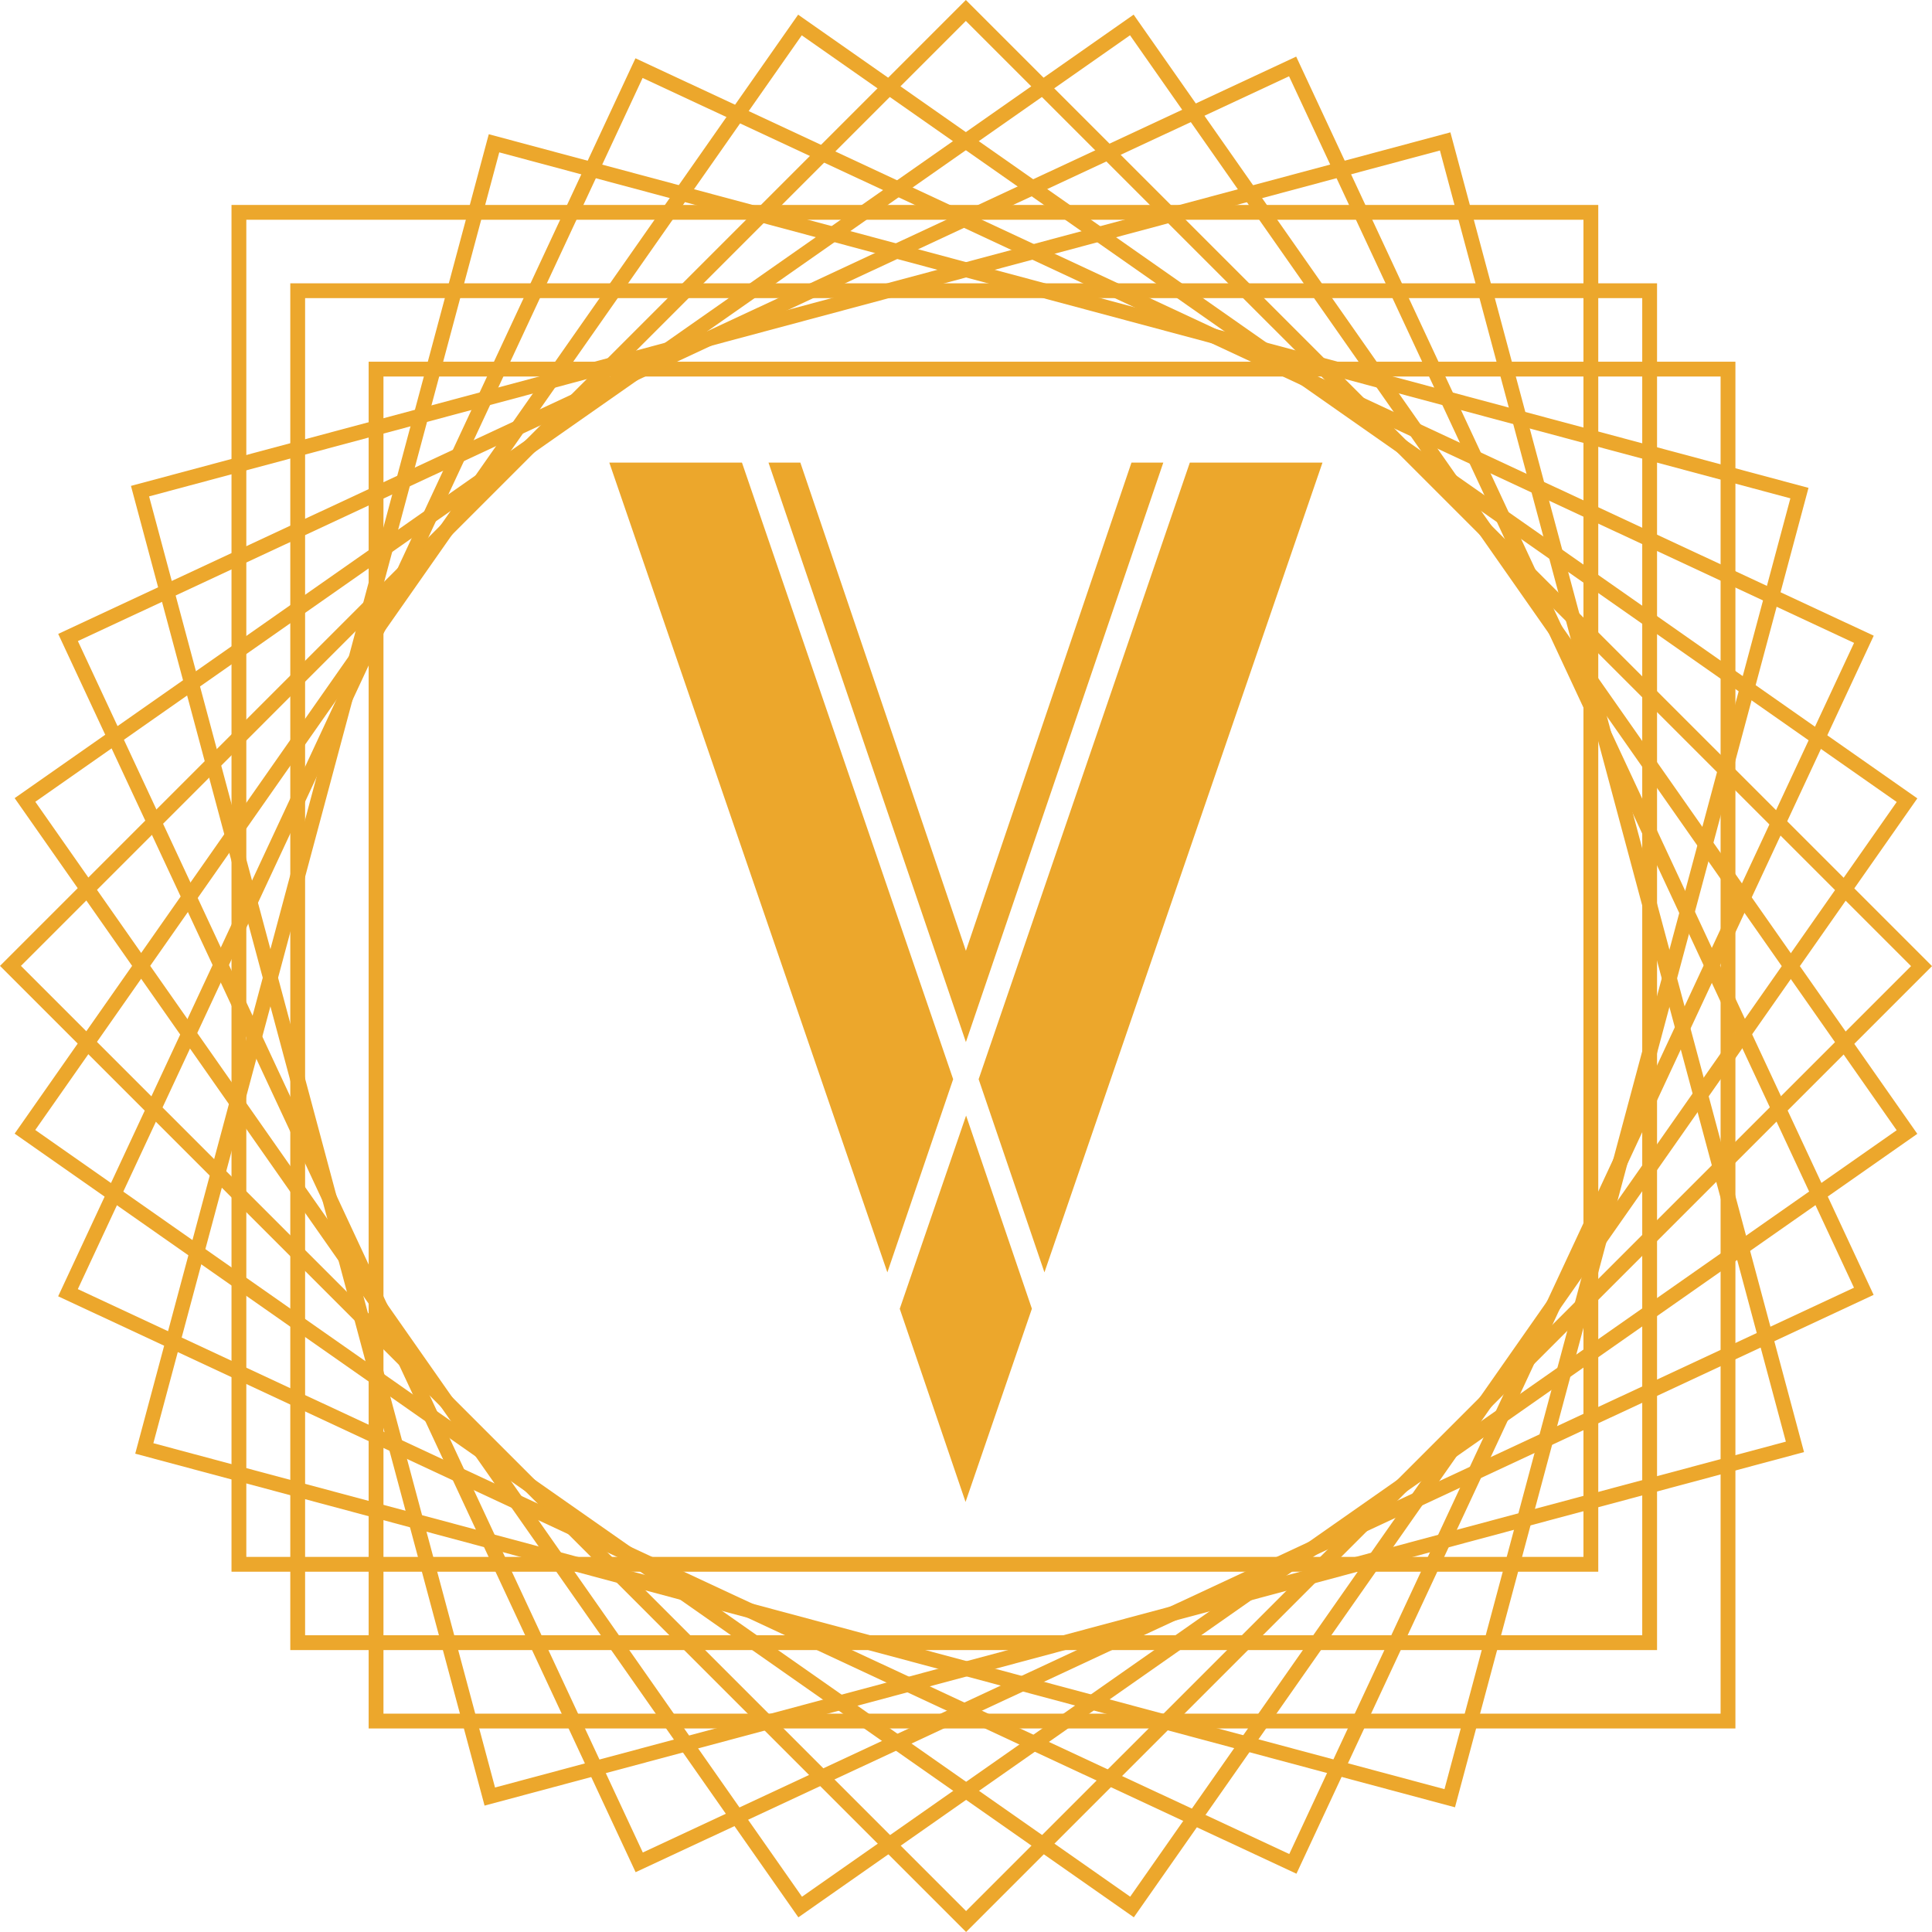
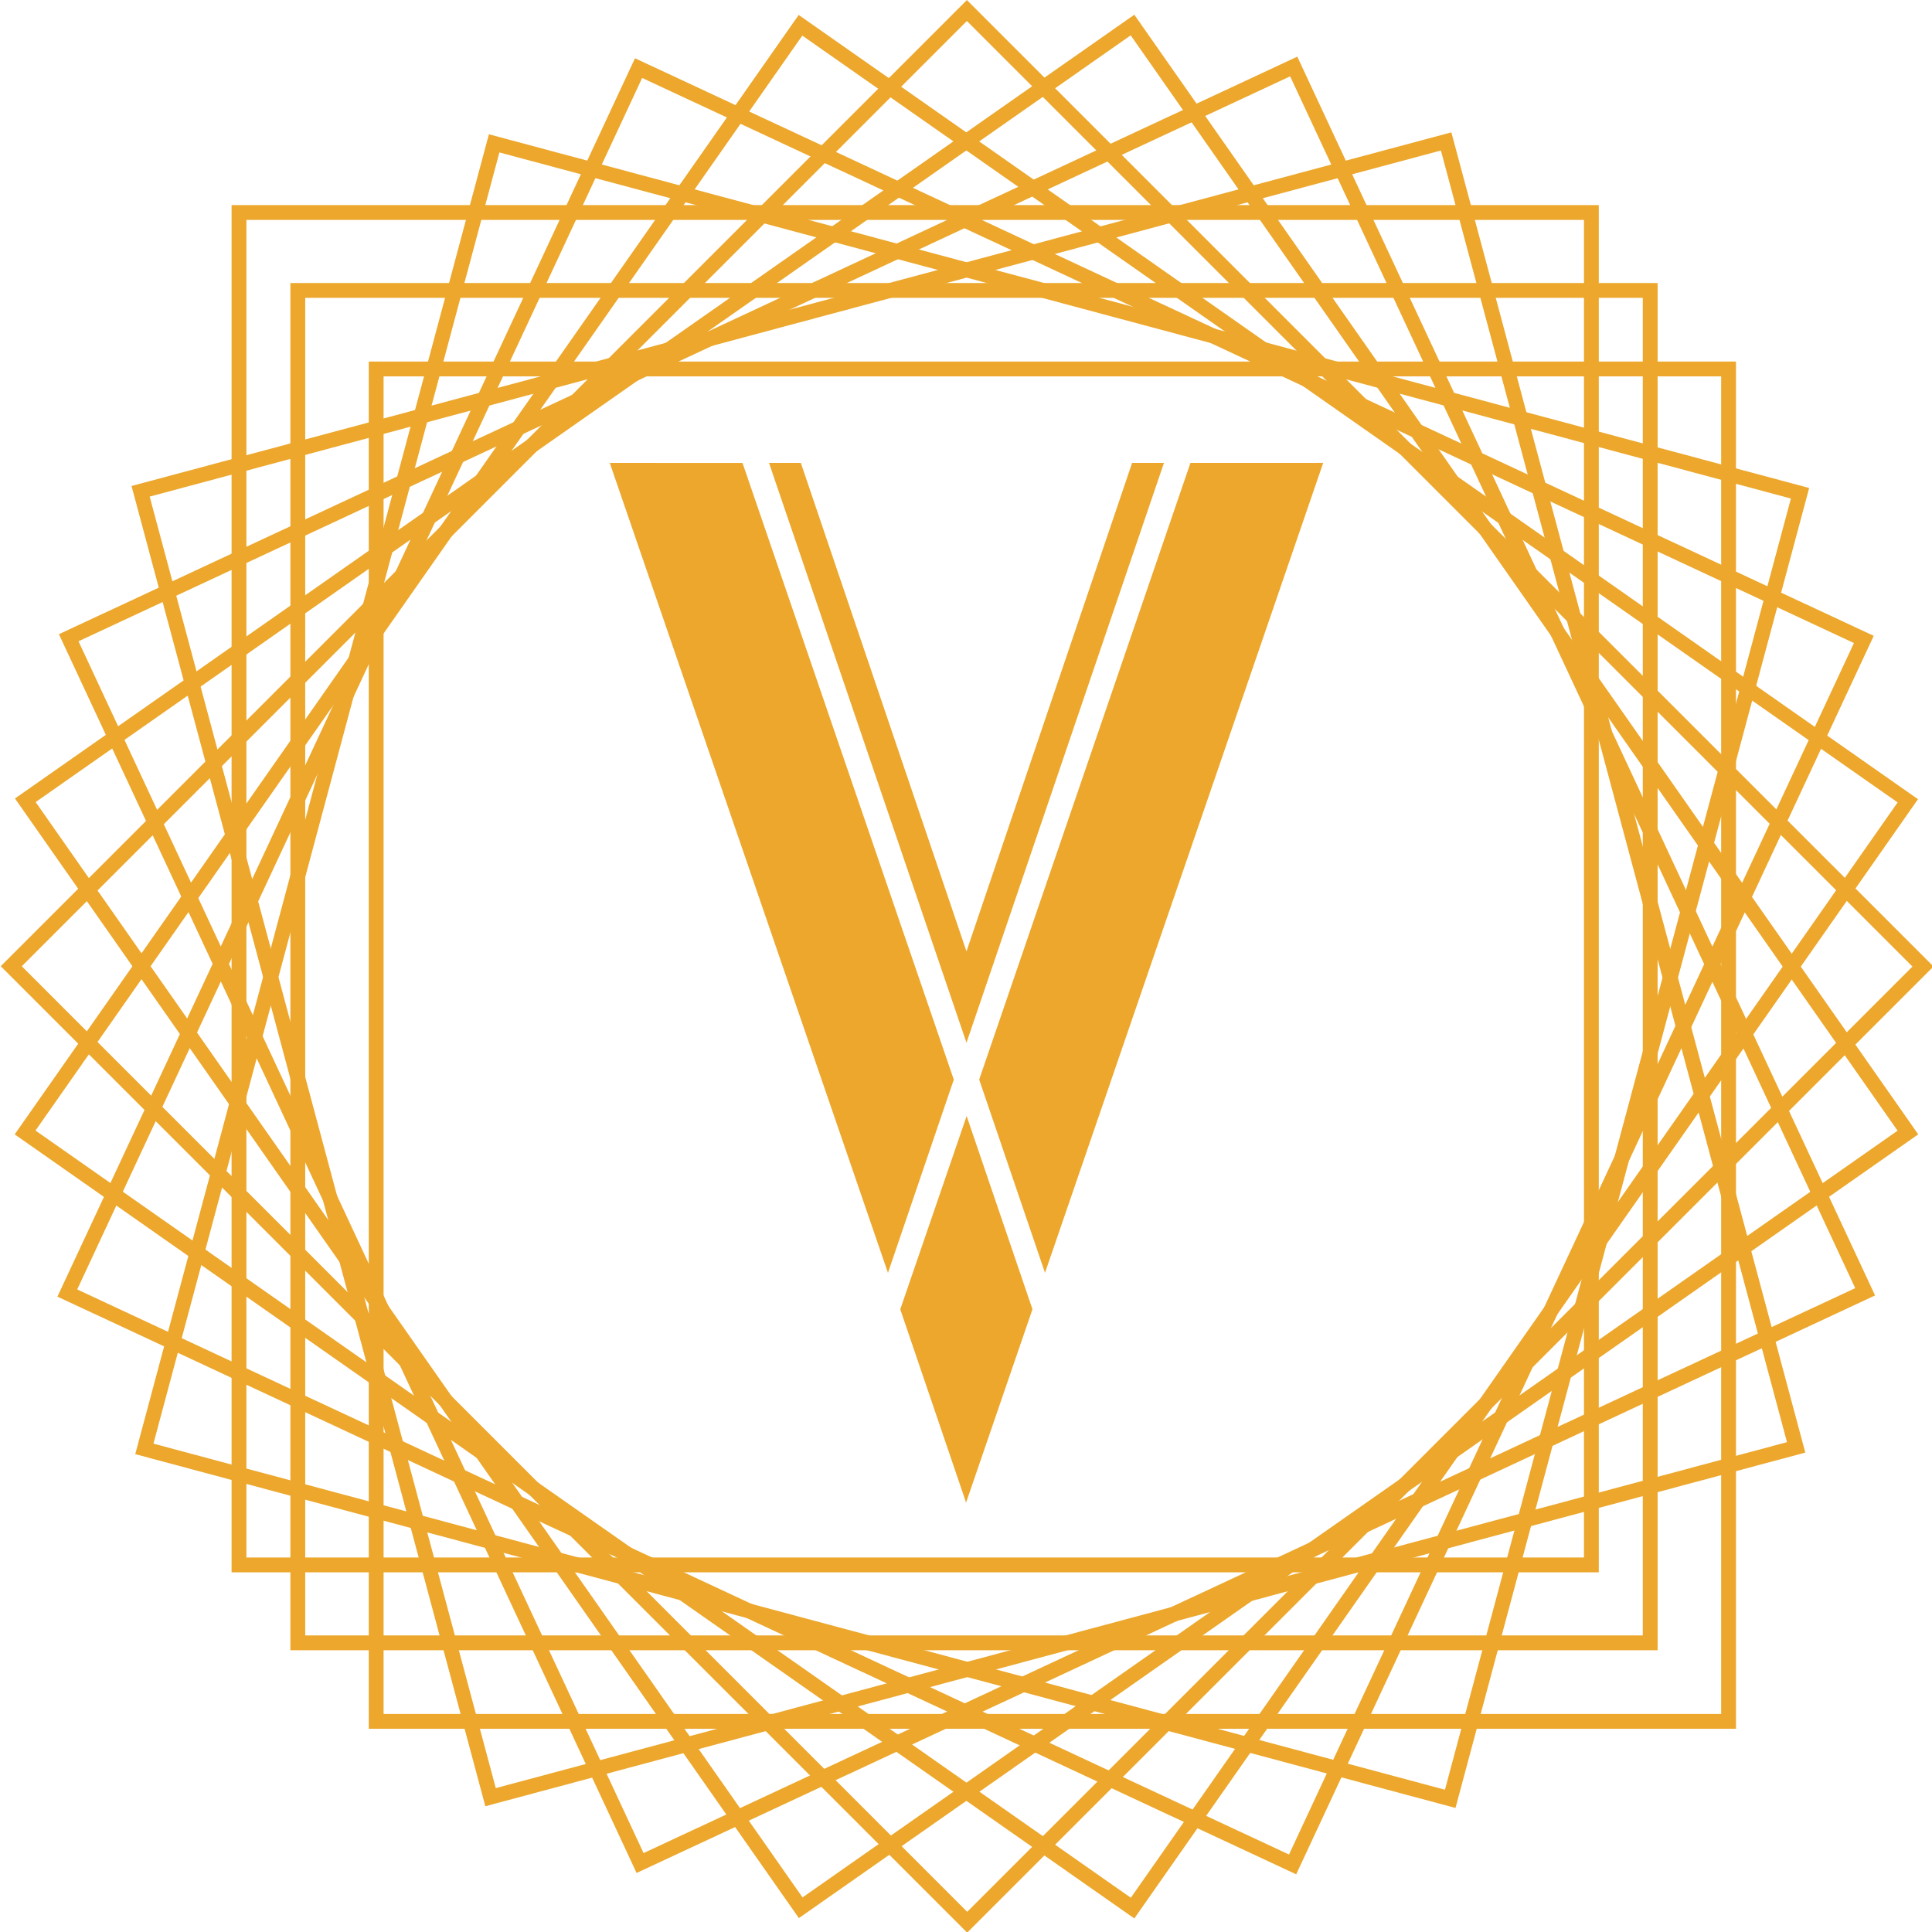
- <svg xmlns="http://www.w3.org/2000/svg" id="svg8" version="1.1" viewBox="0 0 130.445 130.445" height="130.445mm" width="130.445mm">
-   <defs id="defs2">
-     <rect id="rect32" height="148.602" width="128.289" y="44.367" x="28.331" />
-     <rect id="rect12" height="94.494" width="98.274" y="61.988" x="24.946" />
-     <clipPath id="clip0">
-       <rect id="rect58" height="394" width="1227" y="147" x="173" />
-     </clipPath>
-     <clipPath id="clip0-0">
-       <rect id="rect169" height="309" width="957" y="382" x="203" />
-     </clipPath>
-     <clipPath id="clip0-2">
-       <rect id="rect1189" height="492" width="492" y="62" x="599" />
-     </clipPath>
-     <clipPath id="clip0-3">
-       <rect id="rect1745" height="492" width="492" y="145" x="838" />
-     </clipPath>
-   </defs>
-   <g id="layer1" transform="translate(-68.25924,-63.58134)" />
-   <g id="layer3" transform="translate(-68.25924,-63.58134)" />
-   <g id="layer4" transform="translate(-68.25924,-63.58134)" />
-   <g id="layer6" transform="translate(-68.25924,-63.58134)" />
-   <g id="layer7" transform="translate(-68.25924,-63.58134)" />
-   <g id="layer5" transform="translate(-68.25924,-63.58134)">
-     <g transform="translate(39.28862,2.993419)" id="g1887">
-       <text transform="matrix(1.410538,0,0,1.410538,-55.04199,-125.781)" style="font-style:normal;font-variant:normal;font-weight:normal;font-stretch:normal;font-size:10.583px;line-height:1.25;font-family:parklane;-inkscape-font-specification:'parklane, Normal';font-variant-ligatures:normal;font-variant-caps:normal;font-variant-numeric:normal;font-feature-settings:normal;text-align:start;letter-spacing:0px;word-spacing:0px;writing-mode:lr-tb;white-space:pre;shape-inside:url(#rect12);fill:#000000;fill-opacity:1;stroke:none;" id="text10" xml:space="preserve" />
-       <g style="font-style:normal;font-variant:normal;font-weight:normal;font-stretch:normal;font-size:88.194px;line-height:1.25;font-family:parklane;-inkscape-font-specification:'parklane, Normal';font-variant-ligatures:normal;font-variant-caps:normal;font-variant-numeric:normal;font-feature-settings:normal;text-align:start;letter-spacing:0px;word-spacing:0px;writing-mode:lr-tb;text-anchor:start;white-space:pre;shape-inside:url(#rect32);fill:#000000;fill-opacity:1;stroke:none" id="text30" transform="matrix(1.410538,0,0,1.410538,-55.04199,-125.781)" aria-label="à" />
-       <g transform="translate(-0.7483547,-0.1870887)" style="font-weight:400;font-size:71.655px;font-family:ParkLane, ParkLane_MSFontService, sans-serif;fill:#eca72c;stroke:none;stroke-width:0.373;fill-opacity:1" id="text69" aria-label="V">
-         <path transform="matrix(0.2645833,0,0,0.2645833,-38.54026,-2.80633)" d="m 461.662,244.051 -1.086,1.549 -198.854,283.996 285.605,199.982 199.939,-285.537 z m 0.922,5.27 L 742.004,444.963 546.398,724.316 266.986,528.666 Z m -49.107,109.037 70.955,206.639 16.791,-49.289 -53.895,-157.35 z m 40.623,0 50.373,147.871 50.373,-147.871 h -8.125 L 504.473,482.938 462.225,358.357 Z m 107.516,0 -53.893,157.35 16.791,49.289 70.955,-206.639 z m -57.094,166.631 -16.928,49.297 -0.002,0.006 16.791,49.289 16.928,-49.297 0.002,-0.006 z" style="font-weight:400;font-size:71.655px;font-family:ParkLane, ParkLane_MSFontService, sans-serif;fill:#eca72c;stroke:none;stroke-width:1.411;fill-opacity:1" id="path2808" />
+ <svg xmlns="http://www.w3.org/2000/svg" width="130.4mm" height="130.4mm" version="1.1" viewBox="0 0 130.4 130.4">
+   <g transform="translate(-68.26 -63.58)">
+     <g transform="translate(39.29 2.993)">
+       <text transform="matrix(1.411 0 0 1.411 -55.04 -125.8)" fill="#000000" font-family="parklane" font-size="10.58px" letter-spacing="0px" word-spacing="0px" style="font-feature-settings:normal;font-variant-caps:normal;font-variant-ligatures:normal;font-variant-numeric:normal;line-height:1.25;shape-inside:url(#rect12);white-space:pre" xml:space="preserve" />
+       <g transform="translate(-.7484 -.1871)" fill="#eca72c" aria-label="V">
+         <path transform="matrix(.2646 0 0 .2646 -38.54 -2.806)" d="m461.7 244.1-1.086 1.549-198.9 284 285.6 200 199.9-285.5zm0.922 5.27 279.4 195.6-195.6 279.4-279.4-195.7zm-49.11 109 70.96 206.6 16.79-49.29-53.89-157.3zm40.62 0 50.37 147.9 50.37-147.9h-8.125l-42.25 124.6-42.25-124.6zm107.5 0-53.89 157.3 16.79 49.29 70.96-206.6zm-57.09 166.6-16.93 49.3-2e-3 6e-3 16.79 49.29 16.93-49.3 2e-3 -6e-3z" fill="#eca72c" />
      </g>
-       <g style="font-weight:400;font-size:71.655px;font-family:ParkLane, ParkLane_MSFontService, sans-serif;fill:#c3b76f;stroke:none;stroke-width:0.373" id="text69-3" transform="matrix(-1,0,0,1,-6.354684,0.5640213)" aria-label="V" />
-       <g style="font-weight:400;font-size:71.655px;font-family:ParkLane, ParkLane_MSFontService, sans-serif;fill:#c3b76f;stroke:none;stroke-width:0.373" id="text69-3-2" transform="matrix(1,0,0,-1,-10.81725,-9.254518)" aria-label="V" />
-       <g transform="translate(-36.76961,-24.60935)" id="g1811" style="fill:#eca72c;fill-opacity:1">
-         <path id="rect1750" d="m 85.34,104.326 v 0.5 91.781 h 92.281 v -92.281 z m 1,1 h 90.281 v 90.281 H 86.34 Z" style="color:#000000;font-style:normal;font-variant:normal;font-weight:normal;font-stretch:normal;font-size:medium;line-height:normal;font-family:sans-serif;font-variant-ligatures:normal;font-variant-position:normal;font-variant-caps:normal;font-variant-numeric:normal;font-variant-alternates:normal;font-variant-east-asian:normal;font-feature-settings:normal;font-variation-settings:normal;text-indent:0;text-align:start;text-decoration:none;text-decoration-line:none;text-decoration-style:solid;text-decoration-color:#000000;letter-spacing:normal;word-spacing:normal;text-transform:none;writing-mode:lr-tb;direction:ltr;text-orientation:mixed;dominant-baseline:auto;baseline-shift:baseline;text-anchor:start;white-space:normal;shape-padding:0;shape-margin:0;inline-size:0;clip-rule:nonzero;display:inline;overflow:visible;visibility:visible;opacity:1;isolation:auto;mix-blend-mode:normal;color-interpolation:sRGB;color-interpolation-filters:linearRGB;solid-color:#000000;solid-opacity:1;vector-effect:none;fill:#eca72c;fill-opacity:1;fill-rule:nonzero;stroke:none;stroke-linecap:butt;stroke-linejoin:miter;stroke-miterlimit:8;stroke-dasharray:none;stroke-dashoffset:0;stroke-opacity:1;color-rendering:auto;image-rendering:auto;shape-rendering:auto;text-rendering:auto;enable-background:accumulate;stop-color:#000000;stop-opacity:1" />
-         <path id="rect1752" d="m 90.631,109.619 v 0.5 91.781 h 92.281 v -92.281 z m 1,1 h 90.281 v 90.281 H 91.631 Z" style="color:#000000;font-style:normal;font-variant:normal;font-weight:normal;font-stretch:normal;font-size:medium;line-height:normal;font-family:sans-serif;font-variant-ligatures:normal;font-variant-position:normal;font-variant-caps:normal;font-variant-numeric:normal;font-variant-alternates:normal;font-variant-east-asian:normal;font-feature-settings:normal;font-variation-settings:normal;text-indent:0;text-align:start;text-decoration:none;text-decoration-line:none;text-decoration-style:solid;text-decoration-color:#000000;letter-spacing:normal;word-spacing:normal;text-transform:none;writing-mode:lr-tb;direction:ltr;text-orientation:mixed;dominant-baseline:auto;baseline-shift:baseline;text-anchor:start;white-space:normal;shape-padding:0;shape-margin:0;inline-size:0;clip-rule:nonzero;display:inline;overflow:visible;visibility:visible;opacity:1;isolation:auto;mix-blend-mode:normal;color-interpolation:sRGB;color-interpolation-filters:linearRGB;solid-color:#000000;solid-opacity:1;vector-effect:none;fill:#eca72c;fill-opacity:1;fill-rule:nonzero;stroke:none;stroke-linecap:butt;stroke-linejoin:miter;stroke-miterlimit:8;stroke-dasharray:none;stroke-dashoffset:0;stroke-opacity:1;color-rendering:auto;image-rendering:auto;shape-rendering:auto;text-rendering:auto;enable-background:accumulate;stop-color:#000000;stop-opacity:1" />
-         <path id="rect1754" d="m 81.371,99.035 v 0.5 91.781 H 173.652 V 99.035 Z m 1,1 h 90.281 v 90.281 H 82.371 Z" style="color:#000000;font-style:normal;font-variant:normal;font-weight:normal;font-stretch:normal;font-size:medium;line-height:normal;font-family:sans-serif;font-variant-ligatures:normal;font-variant-position:normal;font-variant-caps:normal;font-variant-numeric:normal;font-variant-alternates:normal;font-variant-east-asian:normal;font-feature-settings:normal;font-variation-settings:normal;text-indent:0;text-align:start;text-decoration:none;text-decoration-line:none;text-decoration-style:solid;text-decoration-color:#000000;letter-spacing:normal;word-spacing:normal;text-transform:none;writing-mode:lr-tb;direction:ltr;text-orientation:mixed;dominant-baseline:auto;baseline-shift:baseline;text-anchor:start;white-space:normal;shape-padding:0;shape-margin:0;inline-size:0;clip-rule:nonzero;display:inline;overflow:visible;visibility:visible;opacity:1;isolation:auto;mix-blend-mode:normal;color-interpolation:sRGB;color-interpolation-filters:linearRGB;solid-color:#000000;solid-opacity:1;vector-effect:none;fill:#eca72c;fill-opacity:1;fill-rule:nonzero;stroke:none;stroke-linecap:butt;stroke-linejoin:miter;stroke-miterlimit:8;stroke-dasharray:none;stroke-dashoffset:0;stroke-opacity:1;color-rendering:auto;image-rendering:auto;shape-rendering:auto;text-rendering:auto;enable-background:accumulate;stop-color:#000000;stop-opacity:1" />
-         <path id="path1756" d="m 130.953,85.197 -0.354,0.354 -64.859,64.861 65.229,65.23 65.217,-65.215 z m 0,1.414 63.818,63.816 -63.803,63.801 -63.814,-63.816 z" style="color:#000000;font-style:normal;font-variant:normal;font-weight:normal;font-stretch:normal;font-size:medium;line-height:normal;font-family:sans-serif;font-variant-ligatures:normal;font-variant-position:normal;font-variant-caps:normal;font-variant-numeric:normal;font-variant-alternates:normal;font-variant-east-asian:normal;font-feature-settings:normal;font-variation-settings:normal;text-indent:0;text-align:start;text-decoration:none;text-decoration-line:none;text-decoration-style:solid;text-decoration-color:#000000;letter-spacing:normal;word-spacing:normal;text-transform:none;writing-mode:lr-tb;direction:ltr;text-orientation:mixed;dominant-baseline:auto;baseline-shift:baseline;text-anchor:start;white-space:normal;shape-padding:0;shape-margin:0;inline-size:0;clip-rule:nonzero;display:inline;overflow:visible;visibility:visible;opacity:1;isolation:auto;mix-blend-mode:normal;color-interpolation:sRGB;color-interpolation-filters:linearRGB;solid-color:#000000;solid-opacity:1;vector-effect:none;fill:#eca72c;fill-opacity:1;fill-rule:evenodd;stroke:none;stroke-linecap:butt;stroke-linejoin:miter;stroke-miterlimit:8;stroke-dasharray:none;stroke-dashoffset:0;stroke-opacity:1;color-rendering:auto;image-rendering:auto;shape-rendering:auto;text-rendering:auto;enable-background:accumulate;stop-color:#000000;stop-opacity:1" />
-         <path id="path1758" d="m 142.281,86.186 -0.41,0.287 -75.141,52.613 52.914,75.566 75.549,-52.9 z m -0.244,1.393 51.762,73.93 -73.91,51.752 L 68.125,139.332 Z" style="color:#000000;font-style:normal;font-variant:normal;font-weight:normal;font-stretch:normal;font-size:medium;line-height:normal;font-family:sans-serif;font-variant-ligatures:normal;font-variant-position:normal;font-variant-caps:normal;font-variant-numeric:normal;font-variant-alternates:normal;font-variant-east-asian:normal;font-feature-settings:normal;font-variation-settings:normal;text-indent:0;text-align:start;text-decoration:none;text-decoration-line:none;text-decoration-style:solid;text-decoration-color:#000000;letter-spacing:normal;word-spacing:normal;text-transform:none;writing-mode:lr-tb;direction:ltr;text-orientation:mixed;dominant-baseline:auto;baseline-shift:baseline;text-anchor:start;white-space:normal;shape-padding:0;shape-margin:0;inline-size:0;clip-rule:nonzero;display:inline;overflow:visible;visibility:visible;opacity:1;isolation:auto;mix-blend-mode:normal;color-interpolation:sRGB;color-interpolation-filters:linearRGB;solid-color:#000000;solid-opacity:1;vector-effect:none;fill:#eca72c;fill-opacity:1;fill-rule:evenodd;stroke:none;stroke-linecap:butt;stroke-linejoin:miter;stroke-miterlimit:8;stroke-dasharray:none;stroke-dashoffset:0;stroke-opacity:1;color-rendering:auto;image-rendering:auto;shape-rendering:auto;text-rendering:auto;enable-background:accumulate;stop-color:#000000;stop-opacity:1" />
-         <path id="path1762" d="m 108.646,89.133 -0.213,0.453 -38.766,83.135 83.607,38.986 38.977,-83.588 z m 0.482,1.328 81.795,38.143 -38.133,81.773 -81.795,-38.141 z" style="color:#000000;font-style:normal;font-variant:normal;font-weight:normal;font-stretch:normal;font-size:medium;line-height:normal;font-family:sans-serif;font-variant-ligatures:normal;font-variant-position:normal;font-variant-caps:normal;font-variant-numeric:normal;font-variant-alternates:normal;font-variant-east-asian:normal;font-feature-settings:normal;font-variation-settings:normal;text-indent:0;text-align:start;text-decoration:none;text-decoration-line:none;text-decoration-style:solid;text-decoration-color:#000000;letter-spacing:normal;word-spacing:normal;text-transform:none;writing-mode:lr-tb;direction:ltr;text-orientation:mixed;dominant-baseline:auto;baseline-shift:baseline;text-anchor:start;white-space:normal;shape-padding:0;shape-margin:0;inline-size:0;clip-rule:nonzero;display:inline;overflow:visible;visibility:visible;opacity:1;isolation:auto;mix-blend-mode:normal;color-interpolation:sRGB;color-interpolation-filters:linearRGB;solid-color:#000000;solid-opacity:1;vector-effect:none;fill:#eca72c;fill-opacity:1;fill-rule:evenodd;stroke:none;stroke-linecap:butt;stroke-linejoin:miter;stroke-miterlimit:8;stroke-dasharray:none;stroke-dashoffset:0;stroke-opacity:1;color-rendering:auto;image-rendering:auto;shape-rendering:auto;text-rendering:auto;enable-background:accumulate;stop-color:#000000;stop-opacity:1" />
-         <path id="path1764" d="m 153.256,89.018 -0.453,0.213 -83.133,38.766 38.986,83.607 83.588,-38.979 z m -0.482,1.33 38.143,81.793 -81.775,38.133 -38.143,-81.793 z" style="color:#000000;font-style:normal;font-variant:normal;font-weight:normal;font-stretch:normal;font-size:medium;line-height:normal;font-family:sans-serif;font-variant-ligatures:normal;font-variant-position:normal;font-variant-caps:normal;font-variant-numeric:normal;font-variant-alternates:normal;font-variant-east-asian:normal;font-feature-settings:normal;font-variation-settings:normal;text-indent:0;text-align:start;text-decoration:none;text-decoration-line:none;text-decoration-style:solid;text-decoration-color:#000000;letter-spacing:normal;word-spacing:normal;text-transform:none;writing-mode:lr-tb;direction:ltr;text-orientation:mixed;dominant-baseline:auto;baseline-shift:baseline;text-anchor:start;white-space:normal;shape-padding:0;shape-margin:0;inline-size:0;clip-rule:nonzero;display:inline;overflow:visible;visibility:visible;opacity:1;isolation:auto;mix-blend-mode:normal;color-interpolation:sRGB;color-interpolation-filters:linearRGB;solid-color:#000000;solid-opacity:1;vector-effect:none;fill:#eca72c;fill-opacity:1;fill-rule:evenodd;stroke:none;stroke-linecap:butt;stroke-linejoin:miter;stroke-miterlimit:8;stroke-dasharray:none;stroke-dashoffset:0;stroke-opacity:1;color-rendering:auto;image-rendering:auto;shape-rendering:auto;text-rendering:auto;enable-background:accumulate;stop-color:#000000;stop-opacity:1" />
-         <path id="path1766" d="m 163.668,94.133 -0.482,0.129 -88.604,23.742 23.875,89.105 89.088,-23.869 z m -0.707,1.225 23.357,87.176 -87.154,23.352 -23.357,-87.174 z" style="color:#000000;font-style:normal;font-variant:normal;font-weight:normal;font-stretch:normal;font-size:medium;line-height:normal;font-family:sans-serif;font-variant-ligatures:normal;font-variant-position:normal;font-variant-caps:normal;font-variant-numeric:normal;font-variant-alternates:normal;font-variant-east-asian:normal;font-feature-settings:normal;font-variation-settings:normal;text-indent:0;text-align:start;text-decoration:none;text-decoration-line:none;text-decoration-style:solid;text-decoration-color:#000000;letter-spacing:normal;word-spacing:normal;text-transform:none;writing-mode:lr-tb;direction:ltr;text-orientation:mixed;dominant-baseline:auto;baseline-shift:baseline;text-anchor:start;white-space:normal;shape-padding:0;shape-margin:0;inline-size:0;clip-rule:nonzero;display:inline;overflow:visible;visibility:visible;opacity:1;isolation:auto;mix-blend-mode:normal;color-interpolation:sRGB;color-interpolation-filters:linearRGB;solid-color:#000000;solid-opacity:1;vector-effect:none;fill:#eca72c;fill-opacity:1;fill-rule:evenodd;stroke:none;stroke-linecap:butt;stroke-linejoin:miter;stroke-miterlimit:8;stroke-dasharray:none;stroke-dashoffset:0;stroke-opacity:1;color-rendering:auto;image-rendering:auto;shape-rendering:auto;text-rendering:auto;enable-background:accumulate;stop-color:#000000;stop-opacity:1" />
-         <path id="path1768" d="m 98.742,94.26 -0.131,0.484 -23.74,88.602 89.107,23.877 23.869,-89.086 z m 0.707,1.225 87.174,23.359 -23.354,87.154 -87.174,-23.359 z" style="color:#000000;font-style:normal;font-variant:normal;font-weight:normal;font-stretch:normal;font-size:medium;line-height:normal;font-family:sans-serif;font-variant-ligatures:normal;font-variant-position:normal;font-variant-caps:normal;font-variant-numeric:normal;font-variant-alternates:normal;font-variant-east-asian:normal;font-feature-settings:normal;font-variation-settings:normal;text-indent:0;text-align:start;text-decoration:none;text-decoration-line:none;text-decoration-style:solid;text-decoration-color:#000000;letter-spacing:normal;word-spacing:normal;text-transform:none;writing-mode:lr-tb;direction:ltr;text-orientation:mixed;dominant-baseline:auto;baseline-shift:baseline;text-anchor:start;white-space:normal;shape-padding:0;shape-margin:0;inline-size:0;clip-rule:nonzero;display:inline;overflow:visible;visibility:visible;opacity:1;isolation:auto;mix-blend-mode:normal;color-interpolation:sRGB;color-interpolation-filters:linearRGB;solid-color:#000000;solid-opacity:1;vector-effect:none;fill:#eca72c;fill-opacity:1;fill-rule:evenodd;stroke:none;stroke-linecap:butt;stroke-linejoin:miter;stroke-miterlimit:8;stroke-dasharray:none;stroke-dashoffset:0;stroke-opacity:1;color-rendering:auto;image-rendering:auto;shape-rendering:auto;text-rendering:auto;enable-background:accumulate;stop-color:#000000;stop-opacity:1" />
+       <g transform="translate(-36.77 -24.61)" fill="#eca72c" shape-rendering="auto">
+         <g>
+           <path d="m85.34 104.3v92.28h92.28v-92.28zm1 1h90.28v90.28h-90.28z" color="#000000" color-rendering="auto" dominant-baseline="auto" image-rendering="auto" solid-color="#000000" stop-color="#000000" style="font-feature-settings:normal;font-variant-alternates:normal;font-variant-caps:normal;font-variant-east-asian:normal;font-variant-ligatures:normal;font-variant-numeric:normal;font-variant-position:normal;font-variation-settings:normal;inline-size:0;isolation:auto;mix-blend-mode:normal;shape-margin:0;shape-padding:0;text-decoration-color:#000000;text-decoration-line:none;text-decoration-style:solid;text-indent:0;text-orientation:mixed;text-transform:none;white-space:normal" />
+           <path d="m90.63 109.6v92.28h92.28v-92.28zm1 1h90.28v90.28h-90.28z" color="#000000" color-rendering="auto" dominant-baseline="auto" image-rendering="auto" solid-color="#000000" stop-color="#000000" style="font-feature-settings:normal;font-variant-alternates:normal;font-variant-caps:normal;font-variant-east-asian:normal;font-variant-ligatures:normal;font-variant-numeric:normal;font-variant-position:normal;font-variation-settings:normal;inline-size:0;isolation:auto;mix-blend-mode:normal;shape-margin:0;shape-padding:0;text-decoration-color:#000000;text-decoration-line:none;text-decoration-style:solid;text-indent:0;text-orientation:mixed;text-transform:none;white-space:normal" />
+           <path d="m81.37 99.04v92.28h92.28v-92.28zm1 1h90.28v90.28h-90.28z" color="#000000" color-rendering="auto" dominant-baseline="auto" image-rendering="auto" solid-color="#000000" stop-color="#000000" style="font-feature-settings:normal;font-variant-alternates:normal;font-variant-caps:normal;font-variant-east-asian:normal;font-variant-ligatures:normal;font-variant-numeric:normal;font-variant-position:normal;font-variation-settings:normal;inline-size:0;isolation:auto;mix-blend-mode:normal;shape-margin:0;shape-padding:0;text-decoration-color:#000000;text-decoration-line:none;text-decoration-style:solid;text-indent:0;text-orientation:mixed;text-transform:none;white-space:normal" />
+         </g>
+         <g fill-rule="evenodd">
+           <path d="m131 85.2-65.21 65.21 65.23 65.23 65.22-65.21zm0 1.414 63.82 63.82-63.8 63.8-63.81-63.82z" color="#000000" color-rendering="auto" dominant-baseline="auto" image-rendering="auto" solid-color="#000000" stop-color="#000000" style="font-feature-settings:normal;font-variant-alternates:normal;font-variant-caps:normal;font-variant-east-asian:normal;font-variant-ligatures:normal;font-variant-numeric:normal;font-variant-position:normal;font-variation-settings:normal;inline-size:0;isolation:auto;mix-blend-mode:normal;shape-margin:0;shape-padding:0;text-decoration-color:#000000;text-decoration-line:none;text-decoration-style:solid;text-indent:0;text-orientation:mixed;text-transform:none;white-space:normal" />
+           <path d="m142.3 86.19-75.55 52.9 52.91 75.57 75.55-52.9zm-0.244 1.393 51.76 73.93-73.91 51.75-51.76-73.93z" color="#000000" color-rendering="auto" dominant-baseline="auto" image-rendering="auto" solid-color="#000000" stop-color="#000000" style="font-feature-settings:normal;font-variant-alternates:normal;font-variant-caps:normal;font-variant-east-asian:normal;font-variant-ligatures:normal;font-variant-numeric:normal;font-variant-position:normal;font-variation-settings:normal;inline-size:0;isolation:auto;mix-blend-mode:normal;shape-margin:0;shape-padding:0;text-decoration-color:#000000;text-decoration-line:none;text-decoration-style:solid;text-indent:0;text-orientation:mixed;text-transform:none;white-space:normal" />
+           <path d="m108.6 89.13-0.213 0.453-38.77 83.13 83.61 38.99 38.98-83.59zm0.482 1.328 81.79 38.14-38.13 81.77-81.79-38.14z" color="#000000" color-rendering="auto" dominant-baseline="auto" image-rendering="auto" solid-color="#000000" stop-color="#000000" style="font-feature-settings:normal;font-variant-alternates:normal;font-variant-caps:normal;font-variant-east-asian:normal;font-variant-ligatures:normal;font-variant-numeric:normal;font-variant-position:normal;font-variation-settings:normal;inline-size:0;isolation:auto;mix-blend-mode:normal;shape-margin:0;shape-padding:0;text-decoration-color:#000000;text-decoration-line:none;text-decoration-style:solid;text-indent:0;text-orientation:mixed;text-transform:none;white-space:normal" />
+           <path d="m153.3 89.02-0.453 0.213-83.13 38.77 38.99 83.61 83.59-38.98zm-0.482 1.33 38.14 81.79-81.78 38.13-38.14-81.79z" color="#000000" color-rendering="auto" dominant-baseline="auto" image-rendering="auto" solid-color="#000000" stop-color="#000000" style="font-feature-settings:normal;font-variant-alternates:normal;font-variant-caps:normal;font-variant-east-asian:normal;font-variant-ligatures:normal;font-variant-numeric:normal;font-variant-position:normal;font-variation-settings:normal;inline-size:0;isolation:auto;mix-blend-mode:normal;shape-margin:0;shape-padding:0;text-decoration-color:#000000;text-decoration-line:none;text-decoration-style:solid;text-indent:0;text-orientation:mixed;text-transform:none;white-space:normal" />
+           <path d="m163.7 94.13-0.482 0.129-88.6 23.74 23.88 89.11 89.09-23.87zm-0.707 1.225 23.36 87.18-87.15 23.35-23.36-87.17z" color="#000000" color-rendering="auto" dominant-baseline="auto" image-rendering="auto" solid-color="#000000" stop-color="#000000" style="font-feature-settings:normal;font-variant-alternates:normal;font-variant-caps:normal;font-variant-east-asian:normal;font-variant-ligatures:normal;font-variant-numeric:normal;font-variant-position:normal;font-variation-settings:normal;inline-size:0;isolation:auto;mix-blend-mode:normal;shape-margin:0;shape-padding:0;text-decoration-color:#000000;text-decoration-line:none;text-decoration-style:solid;text-indent:0;text-orientation:mixed;text-transform:none;white-space:normal" />
+           <path d="m98.74 94.26-0.131 0.484-23.74 88.6 89.11 23.88 23.87-89.09zm0.707 1.225 87.17 23.36-23.35 87.15-87.17-23.36z" color="#000000" color-rendering="auto" dominant-baseline="auto" image-rendering="auto" solid-color="#000000" stop-color="#000000" style="font-feature-settings:normal;font-variant-alternates:normal;font-variant-caps:normal;font-variant-east-asian:normal;font-variant-ligatures:normal;font-variant-numeric:normal;font-variant-position:normal;font-variation-settings:normal;inline-size:0;isolation:auto;mix-blend-mode:normal;shape-margin:0;shape-padding:0;text-decoration-color:#000000;text-decoration-line:none;text-decoration-style:solid;text-indent:0;text-orientation:mixed;text-transform:none;white-space:normal" />
+         </g>
      </g>
-       <g style="font-weight:400;font-size:71.655px;font-family:ParkLane, ParkLane_MSFontService, sans-serif;fill:#c3b76f;stroke:none;stroke-width:0.373" id="text69-3-2-2" transform="matrix(-1,0,0,1,199.1788,305.9348)" aria-label="V" />
    </g>
  </g>
-   <g id="layer2" transform="translate(-68.25924,-63.58134)" />
</svg>
